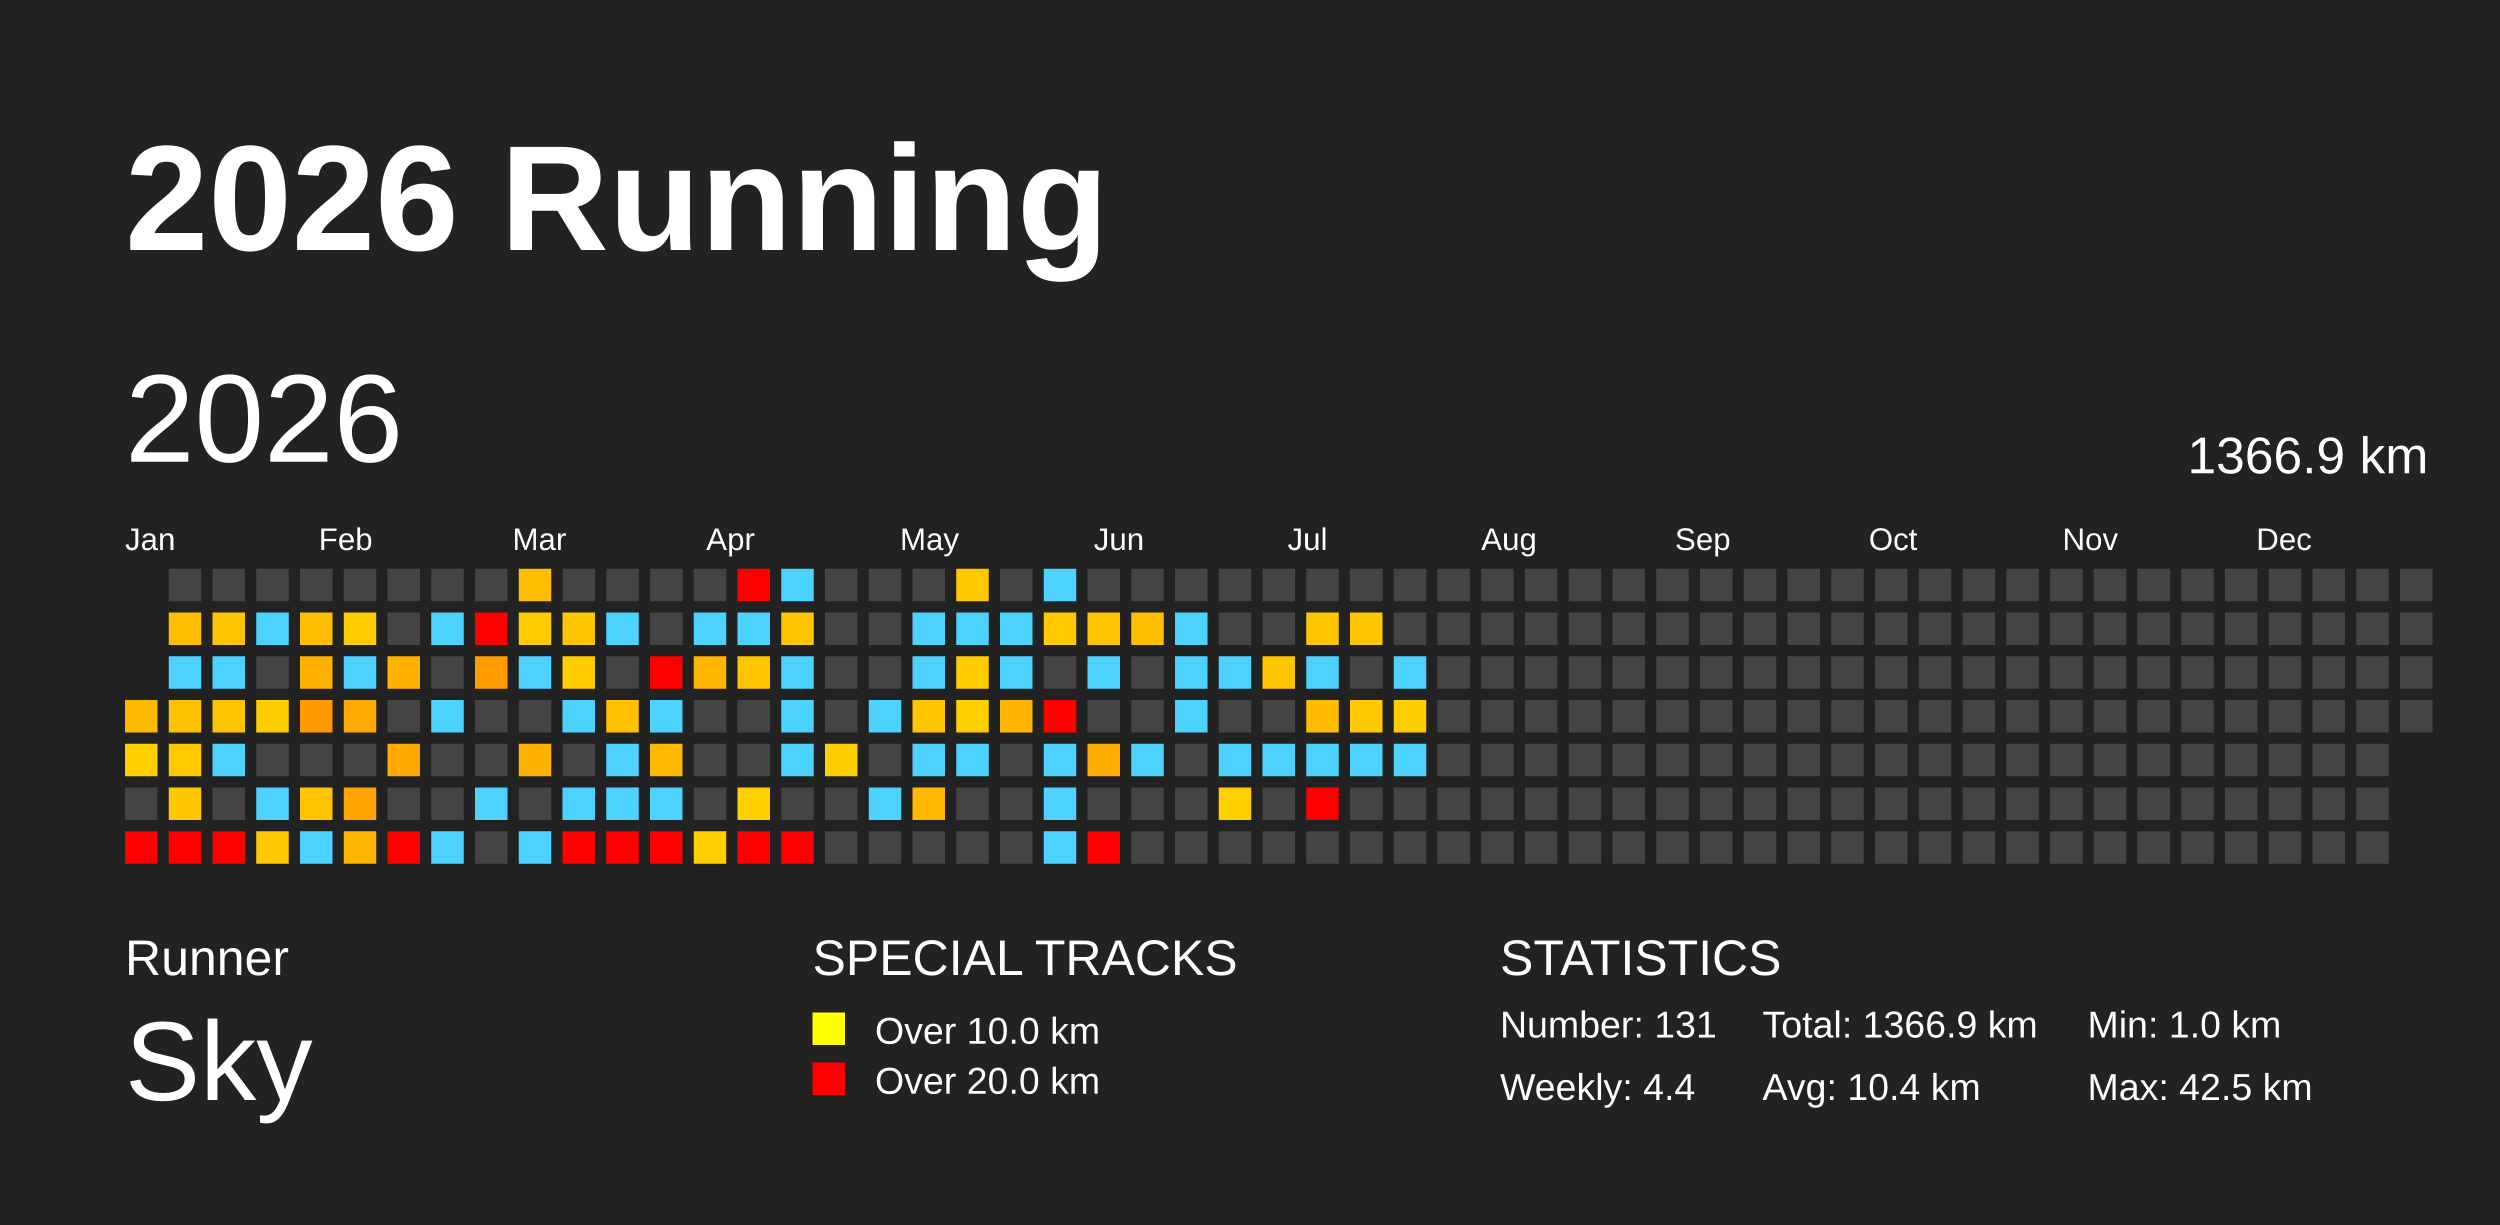
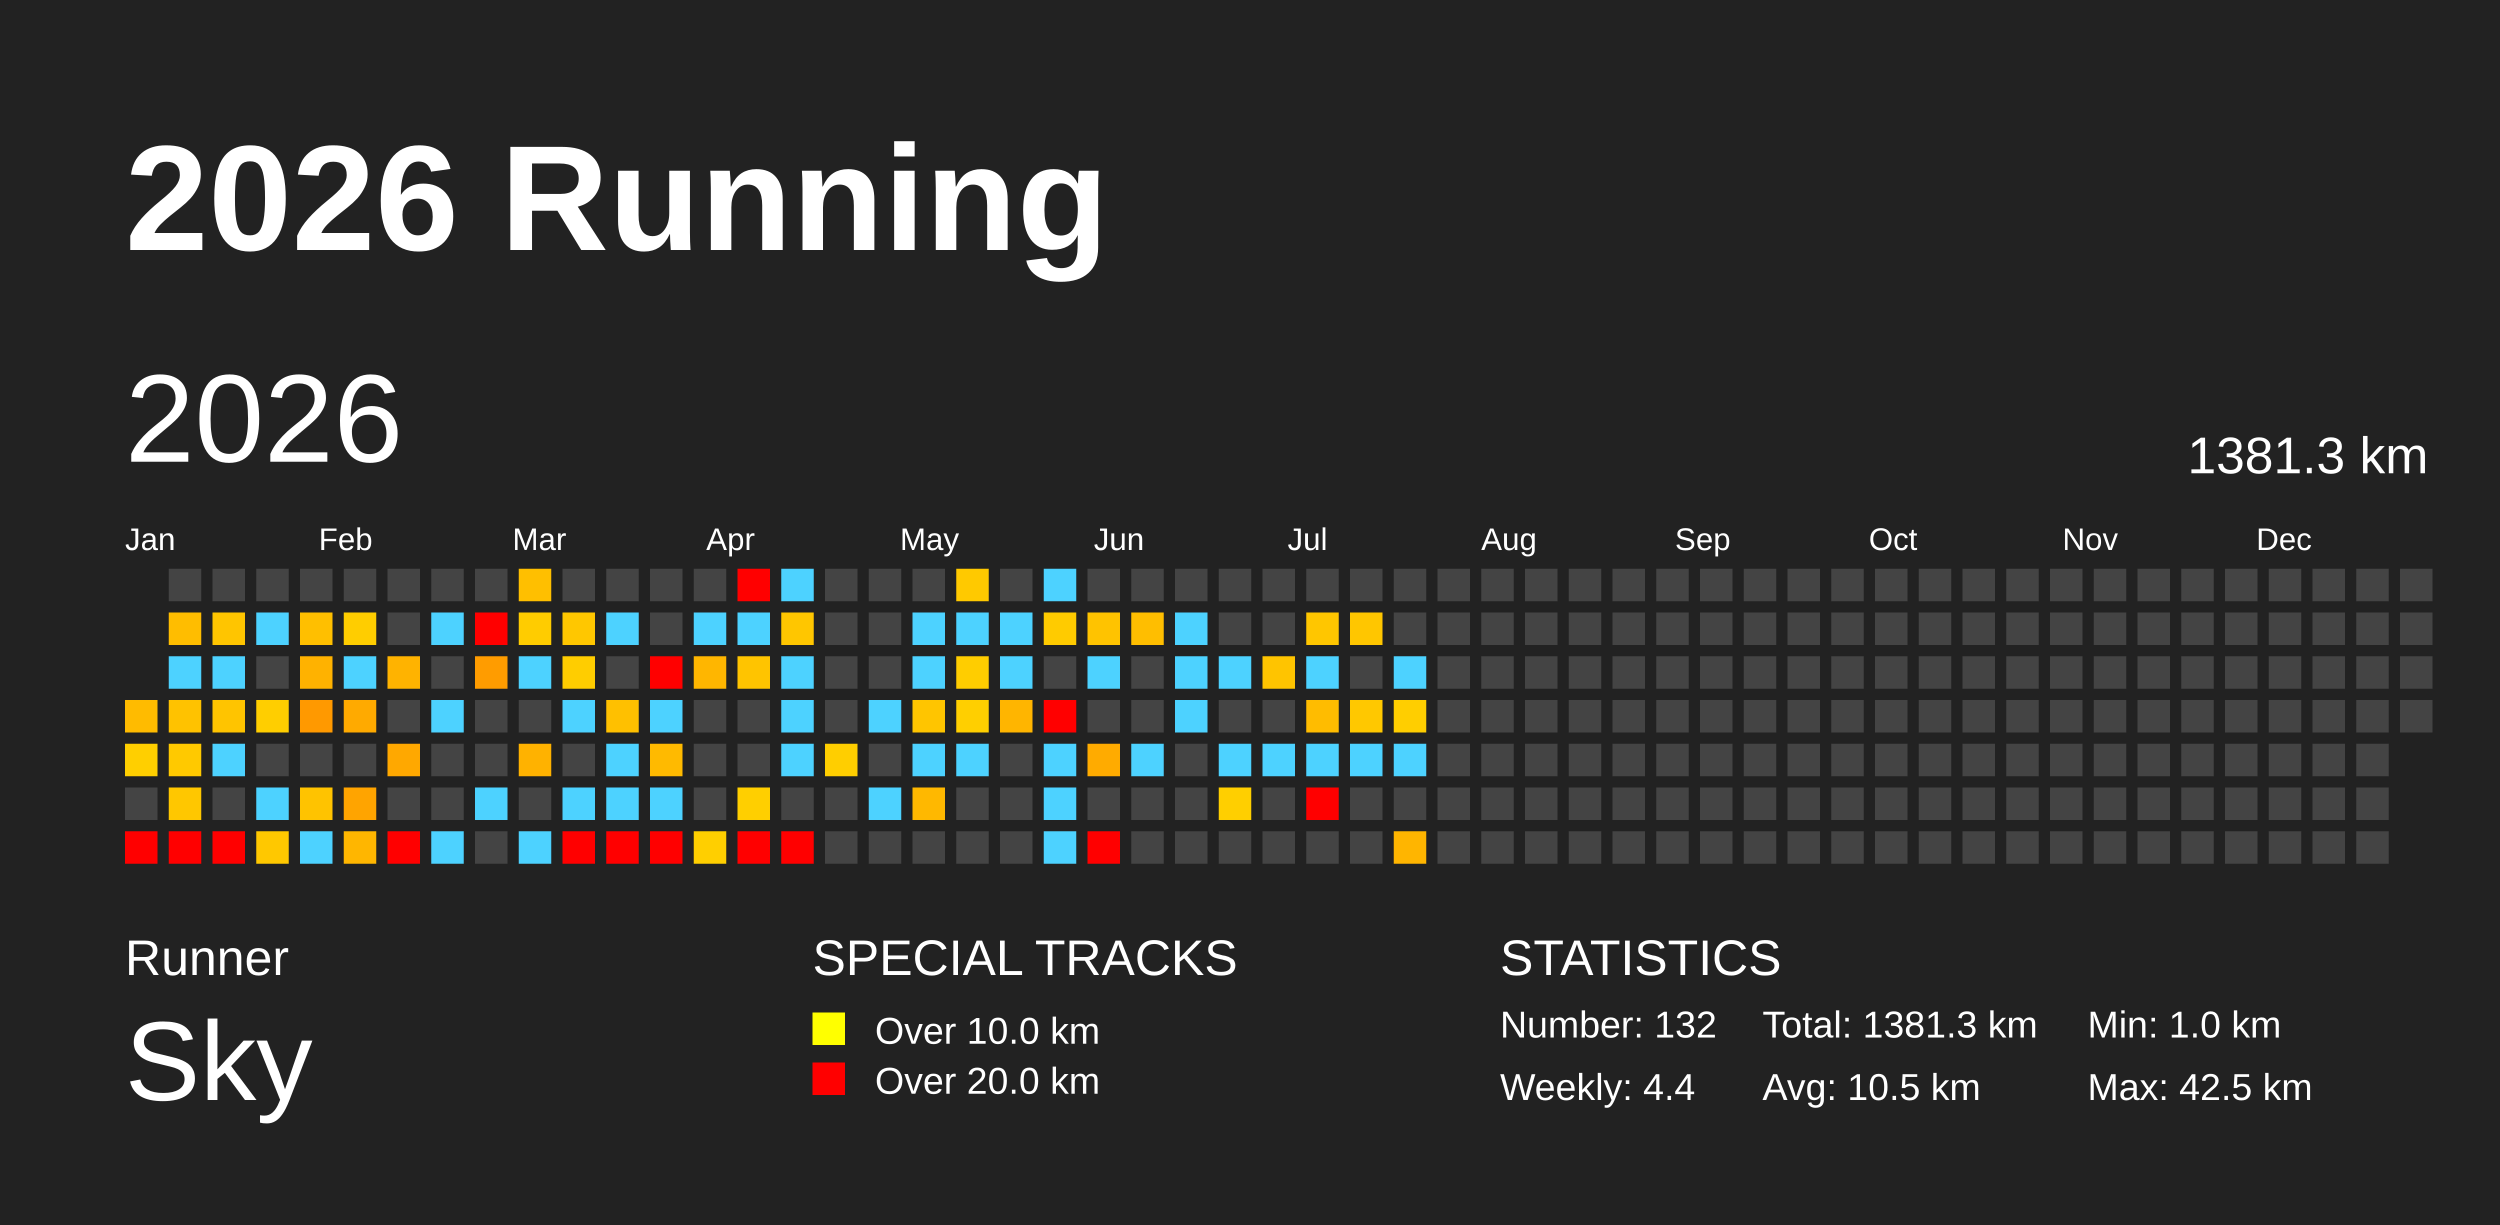
<svg xmlns="http://www.w3.org/2000/svg" baseProfile="full" height="98mm" version="1.1" viewBox="0,0,200,98" width="200mm">
  <defs />
  <rect fill="#222222" height="98" width="200" x="0" y="0" />
  <text fill="#FFFFFF" style="font-size:12px; font-family:Arial; font-weight:bold;" x="10" y="20">2026 Running</text>
  <text fill="#FFFFFF" style="font-size:4px; font-family:Arial" x="10" y="78">Runner</text>
  <text fill="#FFFFFF" style="font-size:9px; font-family:Arial" x="10" y="88">Sky</text>
  <text fill="#FFFFFF" style="font-size:4px; font-family:Arial" x="65" y="78">SPECIAL TRACKS</text>
  <rect fill="yellow" height="2.6" width="2.6" x="65" y="81" />
  <text fill="#FFFFFF" style="font-size:3px; font-family:Arial" x="70" y="83.5">Over 10.0 km</text>
  <rect fill="red" height="2.6" width="2.6" x="65" y="85" />
  <text fill="#FFFFFF" style="font-size:3px; font-family:Arial" x="70" y="87.5">Over 20.0 km</text>
  <text fill="#FFFFFF" style="font-size:4px; font-family:Arial" x="120" y="78">STATISTICS</text>
-   <text fill="#FFFFFF" style="font-size:3px; font-family:Arial" x="120" y="83">Number: 131</text>
+   <text fill="#FFFFFF" style="font-size:3px; font-family:Arial" x="120" y="83">Number: 132</text>
  <text fill="#FFFFFF" style="font-size:3px; font-family:Arial" x="120" y="88">Weekly: 4.4</text>
-   <text fill="#FFFFFF" style="font-size:3px; font-family:Arial" x="141" y="83">Total: 1366.9 km</text>
-   <text fill="#FFFFFF" style="font-size:3px; font-family:Arial" x="141" y="88">Avg: 10.4 km</text>
+   <text fill="#FFFFFF" style="font-size:3px; font-family:Arial" x="141" y="83">Total: 1381.3 km</text>
+   <text fill="#FFFFFF" style="font-size:3px; font-family:Arial" x="141" y="88">Avg: 10.5 km</text>
  <text fill="#FFFFFF" style="font-size:3px; font-family:Arial" x="167" y="83">Min: 1.0 km</text>
  <text fill="#FFFFFF" style="font-size:3px; font-family:Arial" x="167" y="88">Max: 42.5 km</text>
  <text dominant-baseline="hanging" fill="#FFFFFF" style="font-size:10.0px; font-family:Arial;" x="10" y="30">2026</text>
-   <text dominant-baseline="hanging" fill="#FFFFFF" style="font-size:4.125px; font-family:Arial;" x="175" y="35">1366.9 km</text>
+   <text dominant-baseline="hanging" fill="#FFFFFF" style="font-size:4.125px; font-family:Arial;" x="175" y="35">1381.3 km</text>
  <text fill="#FFFFFF" style="font-size:2.5px; font-family:Arial" x="10.0" y="44">Jan</text>
  <text fill="#FFFFFF" style="font-size:2.5px; font-family:Arial" x="25.5" y="44">Feb</text>
  <text fill="#FFFFFF" style="font-size:2.5px; font-family:Arial" x="41.0" y="44">Mar</text>
  <text fill="#FFFFFF" style="font-size:2.5px; font-family:Arial" x="56.5" y="44">Apr</text>
  <text fill="#FFFFFF" style="font-size:2.5px; font-family:Arial" x="72.0" y="44">May</text>
  <text fill="#FFFFFF" style="font-size:2.5px; font-family:Arial" x="87.5" y="44">Jun</text>
  <text fill="#FFFFFF" style="font-size:2.5px; font-family:Arial" x="103.0" y="44">Jul</text>
  <text fill="#FFFFFF" style="font-size:2.5px; font-family:Arial" x="118.5" y="44">Aug</text>
  <text fill="#FFFFFF" style="font-size:2.5px; font-family:Arial" x="134.0" y="44">Sep</text>
  <text fill="#FFFFFF" style="font-size:2.5px; font-family:Arial" x="149.5" y="44">Oct</text>
  <text fill="#FFFFFF" style="font-size:2.5px; font-family:Arial" x="165.0" y="44">Nov</text>
  <text fill="#FFFFFF" style="font-size:2.5px; font-family:Arial" x="180.5" y="44">Dec</text>
  <rect fill="#ffbb00" height="2.6" width="2.6" x="10.0" y="56.0" />
  <rect fill="#ffcf00" height="2.6" width="2.6" x="10.0" y="59.5" />
  <rect fill="#444444" height="2.6" width="2.6" x="10.0" y="63.0" />
  <rect fill="red" height="2.6" width="2.6" x="10.0" y="66.5" />
  <rect fill="#444444" height="2.6" width="2.6" x="13.5" y="45.5" />
  <rect fill="#ffbd00" height="2.6" width="2.6" x="13.5" y="49.0" />
  <rect fill="#4dd2ff" height="2.6" width="2.6" x="13.5" y="52.5" />
  <rect fill="#ffc200" height="2.6" width="2.6" x="13.5" y="56.0" />
  <rect fill="#ffc900" height="2.6" width="2.6" x="13.5" y="59.5" />
  <rect fill="#ffc700" height="2.6" width="2.6" x="13.5" y="63.0" />
  <rect fill="red" height="2.6" width="2.6" x="13.5" y="66.5" />
  <rect fill="#444444" height="2.6" width="2.6" x="17.0" y="45.5" />
  <rect fill="#ffc500" height="2.6" width="2.6" x="17.0" y="49.0" />
  <rect fill="#4dd2ff" height="2.6" width="2.6" x="17.0" y="52.5" />
  <rect fill="#ffc400" height="2.6" width="2.6" x="17.0" y="56.0" />
  <rect fill="#4dd2ff" height="2.6" width="2.6" x="17.0" y="59.5" />
  <rect fill="#444444" height="2.6" width="2.6" x="17.0" y="63.0" />
  <rect fill="red" height="2.6" width="2.6" x="17.0" y="66.5" />
  <rect fill="#444444" height="2.6" width="2.6" x="20.5" y="45.5" />
  <rect fill="#4dd2ff" height="2.6" width="2.6" x="20.5" y="49.0" />
  <rect fill="#444444" height="2.6" width="2.6" x="20.5" y="52.5" />
  <rect fill="#ffce00" height="2.6" width="2.6" x="20.5" y="56.0" />
  <rect fill="#444444" height="2.6" width="2.6" x="20.5" y="59.5" />
  <rect fill="#4dd2ff" height="2.6" width="2.6" x="20.5" y="63.0" />
  <rect fill="#ffc800" height="2.6" width="2.6" x="20.5" y="66.5" />
  <rect fill="#444444" height="2.6" width="2.6" x="24.0" y="45.5" />
  <rect fill="#ffbf00" height="2.6" width="2.6" x="24.0" y="49.0" />
  <rect fill="#ffb200" height="2.6" width="2.6" x="24.0" y="52.5" />
  <rect fill="#ff9900" height="2.6" width="2.6" x="24.0" y="56.0" />
  <rect fill="#444444" height="2.6" width="2.6" x="24.0" y="59.5" />
  <rect fill="#ffc300" height="2.6" width="2.6" x="24.0" y="63.0" />
  <rect fill="#4dd2ff" height="2.6" width="2.6" x="24.0" y="66.5" />
  <rect fill="#444444" height="2.6" width="2.6" x="27.5" y="45.5" />
  <rect fill="#ffcd00" height="2.6" width="2.6" x="27.5" y="49.0" />
  <rect fill="#4dd2ff" height="2.6" width="2.6" x="27.5" y="52.5" />
  <rect fill="#ffaa00" height="2.6" width="2.6" x="27.5" y="56.0" />
  <rect fill="#444444" height="2.6" width="2.6" x="27.5" y="59.5" />
  <rect fill="#ffa400" height="2.6" width="2.6" x="27.5" y="63.0" />
  <rect fill="#ffb600" height="2.6" width="2.6" x="27.5" y="66.5" />
  <rect fill="#444444" height="2.6" width="2.6" x="31.0" y="45.5" />
  <rect fill="#444444" height="2.6" width="2.6" x="31.0" y="49.0" />
  <rect fill="#ffb300" height="2.6" width="2.6" x="31.0" y="52.5" />
  <rect fill="#444444" height="2.6" width="2.6" x="31.0" y="56.0" />
  <rect fill="#ffa800" height="2.6" width="2.6" x="31.0" y="59.5" />
  <rect fill="#444444" height="2.6" width="2.6" x="31.0" y="63.0" />
  <rect fill="red" height="2.6" width="2.6" x="31.0" y="66.5" />
  <rect fill="#444444" height="2.6" width="2.6" x="34.5" y="45.5" />
  <rect fill="#4dd2ff" height="2.6" width="2.6" x="34.5" y="49.0" />
  <rect fill="#444444" height="2.6" width="2.6" x="34.5" y="52.5" />
  <rect fill="#4dd2ff" height="2.6" width="2.6" x="34.5" y="56.0" />
  <rect fill="#444444" height="2.6" width="2.6" x="34.5" y="59.5" />
  <rect fill="#444444" height="2.6" width="2.6" x="34.5" y="63.0" />
  <rect fill="#4dd2ff" height="2.6" width="2.6" x="34.5" y="66.5" />
  <rect fill="#444444" height="2.6" width="2.6" x="38.0" y="45.5" />
  <rect fill="red" height="2.6" width="2.6" x="38.0" y="49.0" />
  <rect fill="#ff9c00" height="2.6" width="2.6" x="38.0" y="52.5" />
  <rect fill="#444444" height="2.6" width="2.6" x="38.0" y="56.0" />
  <rect fill="#444444" height="2.6" width="2.6" x="38.0" y="59.5" />
  <rect fill="#4dd2ff" height="2.6" width="2.6" x="38.0" y="63.0" />
  <rect fill="#444444" height="2.6" width="2.6" x="38.0" y="66.5" />
  <rect fill="#ffbf00" height="2.6" width="2.6" x="41.5" y="45.5" />
  <rect fill="#ffcc00" height="2.6" width="2.6" x="41.5" y="49.0" />
  <rect fill="#4dd2ff" height="2.6" width="2.6" x="41.5" y="52.5" />
  <rect fill="#444444" height="2.6" width="2.6" x="41.5" y="56.0" />
  <rect fill="#ffb200" height="2.6" width="2.6" x="41.5" y="59.5" />
  <rect fill="#444444" height="2.6" width="2.6" x="41.5" y="63.0" />
  <rect fill="#4dd2ff" height="2.6" width="2.6" x="41.5" y="66.5" />
  <rect fill="#444444" height="2.6" width="2.6" x="45.0" y="45.5" />
  <rect fill="#ffc700" height="2.6" width="2.6" x="45.0" y="49.0" />
  <rect fill="#ffcd00" height="2.6" width="2.6" x="45.0" y="52.5" />
  <rect fill="#4dd2ff" height="2.6" width="2.6" x="45.0" y="56.0" />
  <rect fill="#444444" height="2.6" width="2.6" x="45.0" y="59.5" />
  <rect fill="#4dd2ff" height="2.6" width="2.6" x="45.0" y="63.0" />
  <rect fill="red" height="2.6" width="2.6" x="45.0" y="66.5" />
  <rect fill="#444444" height="2.6" width="2.6" x="48.5" y="45.5" />
  <rect fill="#4dd2ff" height="2.6" width="2.6" x="48.5" y="49.0" />
  <rect fill="#444444" height="2.6" width="2.6" x="48.5" y="52.5" />
  <rect fill="#ffc000" height="2.6" width="2.6" x="48.5" y="56.0" />
  <rect fill="#4dd2ff" height="2.6" width="2.6" x="48.5" y="59.5" />
  <rect fill="#4dd2ff" height="2.6" width="2.6" x="48.5" y="63.0" />
  <rect fill="red" height="2.6" width="2.6" x="48.5" y="66.5" />
  <rect fill="#444444" height="2.6" width="2.6" x="52.0" y="45.5" />
  <rect fill="#444444" height="2.6" width="2.6" x="52.0" y="49.0" />
  <rect fill="red" height="2.6" width="2.6" x="52.0" y="52.5" />
  <rect fill="#4dd2ff" height="2.6" width="2.6" x="52.0" y="56.0" />
  <rect fill="#ffba00" height="2.6" width="2.6" x="52.0" y="59.5" />
  <rect fill="#4dd2ff" height="2.6" width="2.6" x="52.0" y="63.0" />
  <rect fill="red" height="2.6" width="2.6" x="52.0" y="66.5" />
  <rect fill="#444444" height="2.6" width="2.6" x="55.5" y="45.5" />
  <rect fill="#4dd2ff" height="2.6" width="2.6" x="55.5" y="49.0" />
  <rect fill="#ffb600" height="2.6" width="2.6" x="55.5" y="52.5" />
  <rect fill="#444444" height="2.6" width="2.6" x="55.5" y="56.0" />
  <rect fill="#444444" height="2.6" width="2.6" x="55.5" y="59.5" />
  <rect fill="#444444" height="2.6" width="2.6" x="55.5" y="63.0" />
  <rect fill="#ffcf00" height="2.6" width="2.6" x="55.5" y="66.5" />
  <rect fill="red" height="2.6" width="2.6" x="59.0" y="45.5" />
  <rect fill="#4dd2ff" height="2.6" width="2.6" x="59.0" y="49.0" />
  <rect fill="#ffc400" height="2.6" width="2.6" x="59.0" y="52.5" />
  <rect fill="#444444" height="2.6" width="2.6" x="59.0" y="56.0" />
  <rect fill="#444444" height="2.6" width="2.6" x="59.0" y="59.5" />
  <rect fill="#ffcf00" height="2.6" width="2.6" x="59.0" y="63.0" />
  <rect fill="red" height="2.6" width="2.6" x="59.0" y="66.5" />
  <rect fill="#4dd2ff" height="2.6" width="2.6" x="62.5" y="45.5" />
  <rect fill="#ffc600" height="2.6" width="2.6" x="62.5" y="49.0" />
  <rect fill="#4dd2ff" height="2.6" width="2.6" x="62.5" y="52.5" />
  <rect fill="#4dd2ff" height="2.6" width="2.6" x="62.5" y="56.0" />
  <rect fill="#4dd2ff" height="2.6" width="2.6" x="62.5" y="59.5" />
  <rect fill="#444444" height="2.6" width="2.6" x="62.5" y="63.0" />
  <rect fill="red" height="2.6" width="2.6" x="62.5" y="66.5" />
  <rect fill="#444444" height="2.6" width="2.6" x="66.0" y="45.5" />
  <rect fill="#444444" height="2.6" width="2.6" x="66.0" y="49.0" />
  <rect fill="#444444" height="2.6" width="2.6" x="66.0" y="52.5" />
  <rect fill="#444444" height="2.6" width="2.6" x="66.0" y="56.0" />
  <rect fill="#ffce00" height="2.6" width="2.6" x="66.0" y="59.5" />
  <rect fill="#444444" height="2.6" width="2.6" x="66.0" y="63.0" />
  <rect fill="#444444" height="2.6" width="2.6" x="66.0" y="66.5" />
  <rect fill="#444444" height="2.6" width="2.6" x="69.5" y="45.5" />
  <rect fill="#444444" height="2.6" width="2.6" x="69.5" y="49.0" />
  <rect fill="#444444" height="2.6" width="2.6" x="69.5" y="52.5" />
  <rect fill="#4dd2ff" height="2.6" width="2.6" x="69.5" y="56.0" />
  <rect fill="#444444" height="2.6" width="2.6" x="69.5" y="59.5" />
  <rect fill="#4dd2ff" height="2.6" width="2.6" x="69.5" y="63.0" />
  <rect fill="#444444" height="2.6" width="2.6" x="69.5" y="66.5" />
  <rect fill="#444444" height="2.6" width="2.6" x="73.0" y="45.5" />
  <rect fill="#4dd2ff" height="2.6" width="2.6" x="73.0" y="49.0" />
  <rect fill="#4dd2ff" height="2.6" width="2.6" x="73.0" y="52.5" />
  <rect fill="#ffc500" height="2.6" width="2.6" x="73.0" y="56.0" />
  <rect fill="#4dd2ff" height="2.6" width="2.6" x="73.0" y="59.5" />
  <rect fill="#ffb800" height="2.6" width="2.6" x="73.0" y="63.0" />
  <rect fill="#444444" height="2.6" width="2.6" x="73.0" y="66.5" />
  <rect fill="#ffc900" height="2.6" width="2.6" x="76.5" y="45.5" />
  <rect fill="#4dd2ff" height="2.6" width="2.6" x="76.5" y="49.0" />
  <rect fill="#ffcd00" height="2.6" width="2.6" x="76.5" y="52.5" />
  <rect fill="#ffcf00" height="2.6" width="2.6" x="76.5" y="56.0" />
  <rect fill="#4dd2ff" height="2.6" width="2.6" x="76.5" y="59.5" />
  <rect fill="#444444" height="2.6" width="2.6" x="76.5" y="63.0" />
  <rect fill="#444444" height="2.6" width="2.6" x="76.5" y="66.5" />
  <rect fill="#444444" height="2.6" width="2.6" x="80.0" y="45.5" />
  <rect fill="#4dd2ff" height="2.6" width="2.6" x="80.0" y="49.0" />
  <rect fill="#4dd2ff" height="2.6" width="2.6" x="80.0" y="52.5" />
  <rect fill="#ffb500" height="2.6" width="2.6" x="80.0" y="56.0" />
  <rect fill="#444444" height="2.6" width="2.6" x="80.0" y="59.5" />
  <rect fill="#444444" height="2.6" width="2.6" x="80.0" y="63.0" />
  <rect fill="#444444" height="2.6" width="2.6" x="80.0" y="66.5" />
  <rect fill="#4dd2ff" height="2.6" width="2.6" x="83.5" y="45.5" />
  <rect fill="#ffcb00" height="2.6" width="2.6" x="83.5" y="49.0" />
  <rect fill="#444444" height="2.6" width="2.6" x="83.5" y="52.5" />
  <rect fill="red" height="2.6" width="2.6" x="83.5" y="56.0" />
  <rect fill="#4dd2ff" height="2.6" width="2.6" x="83.5" y="59.5" />
  <rect fill="#4dd2ff" height="2.6" width="2.6" x="83.5" y="63.0" />
  <rect fill="#4dd2ff" height="2.6" width="2.6" x="83.5" y="66.5" />
  <rect fill="#444444" height="2.6" width="2.6" x="87.0" y="45.5" />
  <rect fill="#ffc300" height="2.6" width="2.6" x="87.0" y="49.0" />
  <rect fill="#4dd2ff" height="2.6" width="2.6" x="87.0" y="52.5" />
  <rect fill="#444444" height="2.6" width="2.6" x="87.0" y="56.0" />
  <rect fill="#ffab00" height="2.6" width="2.6" x="87.0" y="59.5" />
  <rect fill="#444444" height="2.6" width="2.6" x="87.0" y="63.0" />
  <rect fill="red" height="2.6" width="2.6" x="87.0" y="66.5" />
  <rect fill="#444444" height="2.6" width="2.6" x="90.5" y="45.5" />
  <rect fill="#ffbe00" height="2.6" width="2.6" x="90.5" y="49.0" />
  <rect fill="#444444" height="2.6" width="2.6" x="90.5" y="52.5" />
  <rect fill="#444444" height="2.6" width="2.6" x="90.5" y="56.0" />
  <rect fill="#4dd2ff" height="2.6" width="2.6" x="90.5" y="59.5" />
  <rect fill="#444444" height="2.6" width="2.6" x="90.5" y="63.0" />
  <rect fill="#444444" height="2.6" width="2.6" x="90.5" y="66.5" />
  <rect fill="#444444" height="2.6" width="2.6" x="94.0" y="45.5" />
  <rect fill="#4dd2ff" height="2.6" width="2.6" x="94.0" y="49.0" />
  <rect fill="#4dd2ff" height="2.6" width="2.6" x="94.0" y="52.5" />
  <rect fill="#4dd2ff" height="2.6" width="2.6" x="94.0" y="56.0" />
  <rect fill="#444444" height="2.6" width="2.6" x="94.0" y="59.5" />
  <rect fill="#444444" height="2.6" width="2.6" x="94.0" y="63.0" />
  <rect fill="#444444" height="2.6" width="2.6" x="94.0" y="66.5" />
  <rect fill="#444444" height="2.6" width="2.6" x="97.5" y="45.5" />
  <rect fill="#444444" height="2.6" width="2.6" x="97.5" y="49.0" />
  <rect fill="#4dd2ff" height="2.6" width="2.6" x="97.5" y="52.5" />
  <rect fill="#444444" height="2.6" width="2.6" x="97.5" y="56.0" />
  <rect fill="#4dd2ff" height="2.6" width="2.6" x="97.5" y="59.5" />
  <rect fill="#ffcf00" height="2.6" width="2.6" x="97.5" y="63.0" />
  <rect fill="#444444" height="2.6" width="2.6" x="97.5" y="66.5" />
  <rect fill="#444444" height="2.6" width="2.6" x="101.0" y="45.5" />
  <rect fill="#444444" height="2.6" width="2.6" x="101.0" y="49.0" />
  <rect fill="#ffc400" height="2.6" width="2.6" x="101.0" y="52.5" />
  <rect fill="#444444" height="2.6" width="2.6" x="101.0" y="56.0" />
  <rect fill="#4dd2ff" height="2.6" width="2.6" x="101.0" y="59.5" />
  <rect fill="#444444" height="2.6" width="2.6" x="101.0" y="63.0" />
  <rect fill="#444444" height="2.6" width="2.6" x="101.0" y="66.5" />
  <rect fill="#444444" height="2.6" width="2.6" x="104.5" y="45.5" />
  <rect fill="#ffc600" height="2.6" width="2.6" x="104.5" y="49.0" />
  <rect fill="#4dd2ff" height="2.6" width="2.6" x="104.5" y="52.5" />
  <rect fill="#ffbc00" height="2.6" width="2.6" x="104.5" y="56.0" />
  <rect fill="#4dd2ff" height="2.6" width="2.6" x="104.5" y="59.5" />
  <rect fill="red" height="2.6" width="2.6" x="104.5" y="63.0" />
  <rect fill="#444444" height="2.6" width="2.6" x="104.5" y="66.5" />
  <rect fill="#444444" height="2.6" width="2.6" x="108.0" y="45.5" />
  <rect fill="#ffc600" height="2.6" width="2.6" x="108.0" y="49.0" />
  <rect fill="#444444" height="2.6" width="2.6" x="108.0" y="52.5" />
  <rect fill="#ffc800" height="2.6" width="2.6" x="108.0" y="56.0" />
  <rect fill="#4dd2ff" height="2.6" width="2.6" x="108.0" y="59.5" />
  <rect fill="#444444" height="2.6" width="2.6" x="108.0" y="63.0" />
  <rect fill="#444444" height="2.6" width="2.6" x="108.0" y="66.5" />
  <rect fill="#444444" height="2.6" width="2.6" x="111.5" y="45.5" />
  <rect fill="#444444" height="2.6" width="2.6" x="111.5" y="49.0" />
  <rect fill="#4dd2ff" height="2.6" width="2.6" x="111.5" y="52.5" />
  <rect fill="#ffce00" height="2.6" width="2.6" x="111.5" y="56.0" />
  <rect fill="#4dd2ff" height="2.6" width="2.6" x="111.5" y="59.5" />
  <rect fill="#444444" height="2.6" width="2.6" x="111.5" y="63.0" />
-   <rect fill="#444444" height="2.6" width="2.6" x="111.5" y="66.5" />
+   <rect fill="#ffb500" height="2.6" width="2.6" x="111.5" y="66.5" />
  <rect fill="#444444" height="2.6" width="2.6" x="115.0" y="45.5" />
  <rect fill="#444444" height="2.6" width="2.6" x="115.0" y="49.0" />
  <rect fill="#444444" height="2.6" width="2.6" x="115.0" y="52.5" />
  <rect fill="#444444" height="2.6" width="2.6" x="115.0" y="56.0" />
  <rect fill="#444444" height="2.6" width="2.6" x="115.0" y="59.5" />
  <rect fill="#444444" height="2.6" width="2.6" x="115.0" y="63.0" />
  <rect fill="#444444" height="2.6" width="2.6" x="115.0" y="66.5" />
  <rect fill="#444444" height="2.6" width="2.6" x="118.5" y="45.5" />
  <rect fill="#444444" height="2.6" width="2.6" x="118.5" y="49.0" />
  <rect fill="#444444" height="2.6" width="2.6" x="118.5" y="52.5" />
  <rect fill="#444444" height="2.6" width="2.6" x="118.5" y="56.0" />
  <rect fill="#444444" height="2.6" width="2.6" x="118.5" y="59.5" />
  <rect fill="#444444" height="2.6" width="2.6" x="118.5" y="63.0" />
  <rect fill="#444444" height="2.6" width="2.6" x="118.5" y="66.5" />
  <rect fill="#444444" height="2.6" width="2.6" x="122.0" y="45.5" />
  <rect fill="#444444" height="2.6" width="2.6" x="122.0" y="49.0" />
  <rect fill="#444444" height="2.6" width="2.6" x="122.0" y="52.5" />
  <rect fill="#444444" height="2.6" width="2.6" x="122.0" y="56.0" />
  <rect fill="#444444" height="2.6" width="2.6" x="122.0" y="59.5" />
  <rect fill="#444444" height="2.6" width="2.6" x="122.0" y="63.0" />
  <rect fill="#444444" height="2.6" width="2.6" x="122.0" y="66.5" />
  <rect fill="#444444" height="2.6" width="2.6" x="125.5" y="45.5" />
  <rect fill="#444444" height="2.6" width="2.6" x="125.5" y="49.0" />
  <rect fill="#444444" height="2.6" width="2.6" x="125.5" y="52.5" />
  <rect fill="#444444" height="2.6" width="2.6" x="125.5" y="56.0" />
  <rect fill="#444444" height="2.6" width="2.6" x="125.5" y="59.5" />
  <rect fill="#444444" height="2.6" width="2.6" x="125.5" y="63.0" />
  <rect fill="#444444" height="2.6" width="2.6" x="125.5" y="66.5" />
  <rect fill="#444444" height="2.6" width="2.6" x="129.0" y="45.5" />
  <rect fill="#444444" height="2.6" width="2.6" x="129.0" y="49.0" />
  <rect fill="#444444" height="2.6" width="2.6" x="129.0" y="52.5" />
  <rect fill="#444444" height="2.6" width="2.6" x="129.0" y="56.0" />
  <rect fill="#444444" height="2.6" width="2.6" x="129.0" y="59.5" />
  <rect fill="#444444" height="2.6" width="2.6" x="129.0" y="63.0" />
  <rect fill="#444444" height="2.6" width="2.6" x="129.0" y="66.5" />
  <rect fill="#444444" height="2.6" width="2.6" x="132.5" y="45.5" />
  <rect fill="#444444" height="2.6" width="2.6" x="132.5" y="49.0" />
  <rect fill="#444444" height="2.6" width="2.6" x="132.5" y="52.5" />
  <rect fill="#444444" height="2.6" width="2.6" x="132.5" y="56.0" />
  <rect fill="#444444" height="2.6" width="2.6" x="132.5" y="59.5" />
  <rect fill="#444444" height="2.6" width="2.6" x="132.5" y="63.0" />
  <rect fill="#444444" height="2.6" width="2.6" x="132.5" y="66.5" />
  <rect fill="#444444" height="2.6" width="2.6" x="136.0" y="45.5" />
  <rect fill="#444444" height="2.6" width="2.6" x="136.0" y="49.0" />
  <rect fill="#444444" height="2.6" width="2.6" x="136.0" y="52.5" />
  <rect fill="#444444" height="2.6" width="2.6" x="136.0" y="56.0" />
  <rect fill="#444444" height="2.6" width="2.6" x="136.0" y="59.5" />
  <rect fill="#444444" height="2.6" width="2.6" x="136.0" y="63.0" />
  <rect fill="#444444" height="2.6" width="2.6" x="136.0" y="66.5" />
  <rect fill="#444444" height="2.6" width="2.6" x="139.5" y="45.5" />
  <rect fill="#444444" height="2.6" width="2.6" x="139.5" y="49.0" />
  <rect fill="#444444" height="2.6" width="2.6" x="139.5" y="52.5" />
  <rect fill="#444444" height="2.6" width="2.6" x="139.5" y="56.0" />
  <rect fill="#444444" height="2.6" width="2.6" x="139.5" y="59.5" />
  <rect fill="#444444" height="2.6" width="2.6" x="139.5" y="63.0" />
  <rect fill="#444444" height="2.6" width="2.6" x="139.5" y="66.5" />
  <rect fill="#444444" height="2.6" width="2.6" x="143.0" y="45.5" />
  <rect fill="#444444" height="2.6" width="2.6" x="143.0" y="49.0" />
  <rect fill="#444444" height="2.6" width="2.6" x="143.0" y="52.5" />
  <rect fill="#444444" height="2.6" width="2.6" x="143.0" y="56.0" />
  <rect fill="#444444" height="2.6" width="2.6" x="143.0" y="59.5" />
  <rect fill="#444444" height="2.6" width="2.6" x="143.0" y="63.0" />
  <rect fill="#444444" height="2.6" width="2.6" x="143.0" y="66.5" />
  <rect fill="#444444" height="2.6" width="2.6" x="146.5" y="45.5" />
  <rect fill="#444444" height="2.6" width="2.6" x="146.5" y="49.0" />
  <rect fill="#444444" height="2.6" width="2.6" x="146.5" y="52.5" />
  <rect fill="#444444" height="2.6" width="2.6" x="146.5" y="56.0" />
  <rect fill="#444444" height="2.6" width="2.6" x="146.5" y="59.5" />
  <rect fill="#444444" height="2.6" width="2.6" x="146.5" y="63.0" />
  <rect fill="#444444" height="2.6" width="2.6" x="146.5" y="66.5" />
  <rect fill="#444444" height="2.6" width="2.6" x="150.0" y="45.5" />
  <rect fill="#444444" height="2.6" width="2.6" x="150.0" y="49.0" />
  <rect fill="#444444" height="2.6" width="2.6" x="150.0" y="52.5" />
  <rect fill="#444444" height="2.6" width="2.6" x="150.0" y="56.0" />
  <rect fill="#444444" height="2.6" width="2.6" x="150.0" y="59.5" />
  <rect fill="#444444" height="2.6" width="2.6" x="150.0" y="63.0" />
  <rect fill="#444444" height="2.6" width="2.6" x="150.0" y="66.5" />
  <rect fill="#444444" height="2.6" width="2.6" x="153.5" y="45.5" />
  <rect fill="#444444" height="2.6" width="2.6" x="153.5" y="49.0" />
  <rect fill="#444444" height="2.6" width="2.6" x="153.5" y="52.5" />
  <rect fill="#444444" height="2.6" width="2.6" x="153.5" y="56.0" />
  <rect fill="#444444" height="2.6" width="2.6" x="153.5" y="59.5" />
  <rect fill="#444444" height="2.6" width="2.6" x="153.5" y="63.0" />
  <rect fill="#444444" height="2.6" width="2.6" x="153.5" y="66.5" />
  <rect fill="#444444" height="2.6" width="2.6" x="157.0" y="45.5" />
  <rect fill="#444444" height="2.6" width="2.6" x="157.0" y="49.0" />
  <rect fill="#444444" height="2.6" width="2.6" x="157.0" y="52.5" />
  <rect fill="#444444" height="2.6" width="2.6" x="157.0" y="56.0" />
  <rect fill="#444444" height="2.6" width="2.6" x="157.0" y="59.5" />
  <rect fill="#444444" height="2.6" width="2.6" x="157.0" y="63.0" />
  <rect fill="#444444" height="2.6" width="2.6" x="157.0" y="66.5" />
  <rect fill="#444444" height="2.6" width="2.6" x="160.5" y="45.5" />
  <rect fill="#444444" height="2.6" width="2.6" x="160.5" y="49.0" />
  <rect fill="#444444" height="2.6" width="2.6" x="160.5" y="52.5" />
  <rect fill="#444444" height="2.6" width="2.6" x="160.5" y="56.0" />
  <rect fill="#444444" height="2.6" width="2.6" x="160.5" y="59.5" />
  <rect fill="#444444" height="2.6" width="2.6" x="160.5" y="63.0" />
  <rect fill="#444444" height="2.6" width="2.6" x="160.5" y="66.5" />
  <rect fill="#444444" height="2.6" width="2.6" x="164.0" y="45.5" />
  <rect fill="#444444" height="2.6" width="2.6" x="164.0" y="49.0" />
  <rect fill="#444444" height="2.6" width="2.6" x="164.0" y="52.5" />
  <rect fill="#444444" height="2.6" width="2.6" x="164.0" y="56.0" />
  <rect fill="#444444" height="2.6" width="2.6" x="164.0" y="59.5" />
  <rect fill="#444444" height="2.6" width="2.6" x="164.0" y="63.0" />
  <rect fill="#444444" height="2.6" width="2.6" x="164.0" y="66.5" />
  <rect fill="#444444" height="2.6" width="2.6" x="167.5" y="45.5" />
  <rect fill="#444444" height="2.6" width="2.6" x="167.5" y="49.0" />
  <rect fill="#444444" height="2.6" width="2.6" x="167.5" y="52.5" />
  <rect fill="#444444" height="2.6" width="2.6" x="167.5" y="56.0" />
  <rect fill="#444444" height="2.6" width="2.6" x="167.5" y="59.5" />
  <rect fill="#444444" height="2.6" width="2.6" x="167.5" y="63.0" />
  <rect fill="#444444" height="2.6" width="2.6" x="167.5" y="66.5" />
  <rect fill="#444444" height="2.6" width="2.6" x="171.0" y="45.5" />
  <rect fill="#444444" height="2.6" width="2.6" x="171.0" y="49.0" />
  <rect fill="#444444" height="2.6" width="2.6" x="171.0" y="52.5" />
  <rect fill="#444444" height="2.6" width="2.6" x="171.0" y="56.0" />
  <rect fill="#444444" height="2.6" width="2.6" x="171.0" y="59.5" />
  <rect fill="#444444" height="2.6" width="2.6" x="171.0" y="63.0" />
  <rect fill="#444444" height="2.6" width="2.6" x="171.0" y="66.5" />
  <rect fill="#444444" height="2.6" width="2.6" x="174.5" y="45.5" />
  <rect fill="#444444" height="2.6" width="2.6" x="174.5" y="49.0" />
  <rect fill="#444444" height="2.6" width="2.6" x="174.5" y="52.5" />
  <rect fill="#444444" height="2.6" width="2.6" x="174.5" y="56.0" />
  <rect fill="#444444" height="2.6" width="2.6" x="174.5" y="59.5" />
  <rect fill="#444444" height="2.6" width="2.6" x="174.5" y="63.0" />
  <rect fill="#444444" height="2.6" width="2.6" x="174.5" y="66.5" />
  <rect fill="#444444" height="2.6" width="2.6" x="178.0" y="45.5" />
  <rect fill="#444444" height="2.6" width="2.6" x="178.0" y="49.0" />
  <rect fill="#444444" height="2.6" width="2.6" x="178.0" y="52.5" />
  <rect fill="#444444" height="2.6" width="2.6" x="178.0" y="56.0" />
  <rect fill="#444444" height="2.6" width="2.6" x="178.0" y="59.5" />
  <rect fill="#444444" height="2.6" width="2.6" x="178.0" y="63.0" />
  <rect fill="#444444" height="2.6" width="2.6" x="178.0" y="66.5" />
  <rect fill="#444444" height="2.6" width="2.6" x="181.5" y="45.5" />
  <rect fill="#444444" height="2.6" width="2.6" x="181.5" y="49.0" />
  <rect fill="#444444" height="2.6" width="2.6" x="181.5" y="52.5" />
  <rect fill="#444444" height="2.6" width="2.6" x="181.5" y="56.0" />
  <rect fill="#444444" height="2.6" width="2.6" x="181.5" y="59.5" />
  <rect fill="#444444" height="2.6" width="2.6" x="181.5" y="63.0" />
  <rect fill="#444444" height="2.6" width="2.6" x="181.5" y="66.5" />
  <rect fill="#444444" height="2.6" width="2.6" x="185.0" y="45.5" />
  <rect fill="#444444" height="2.6" width="2.6" x="185.0" y="49.0" />
  <rect fill="#444444" height="2.6" width="2.6" x="185.0" y="52.5" />
  <rect fill="#444444" height="2.6" width="2.6" x="185.0" y="56.0" />
  <rect fill="#444444" height="2.6" width="2.6" x="185.0" y="59.5" />
  <rect fill="#444444" height="2.6" width="2.6" x="185.0" y="63.0" />
  <rect fill="#444444" height="2.6" width="2.6" x="185.0" y="66.5" />
  <rect fill="#444444" height="2.6" width="2.6" x="188.5" y="45.5" />
  <rect fill="#444444" height="2.6" width="2.6" x="188.5" y="49.0" />
  <rect fill="#444444" height="2.6" width="2.6" x="188.5" y="52.5" />
  <rect fill="#444444" height="2.6" width="2.6" x="188.5" y="56.0" />
  <rect fill="#444444" height="2.6" width="2.6" x="188.5" y="59.5" />
  <rect fill="#444444" height="2.6" width="2.6" x="188.5" y="63.0" />
  <rect fill="#444444" height="2.6" width="2.6" x="188.5" y="66.5" />
  <rect fill="#444444" height="2.6" width="2.6" x="192.0" y="45.5" />
  <rect fill="#444444" height="2.6" width="2.6" x="192.0" y="49.0" />
  <rect fill="#444444" height="2.6" width="2.6" x="192.0" y="52.5" />
  <rect fill="#444444" height="2.6" width="2.6" x="192.0" y="56.0" />
</svg>
